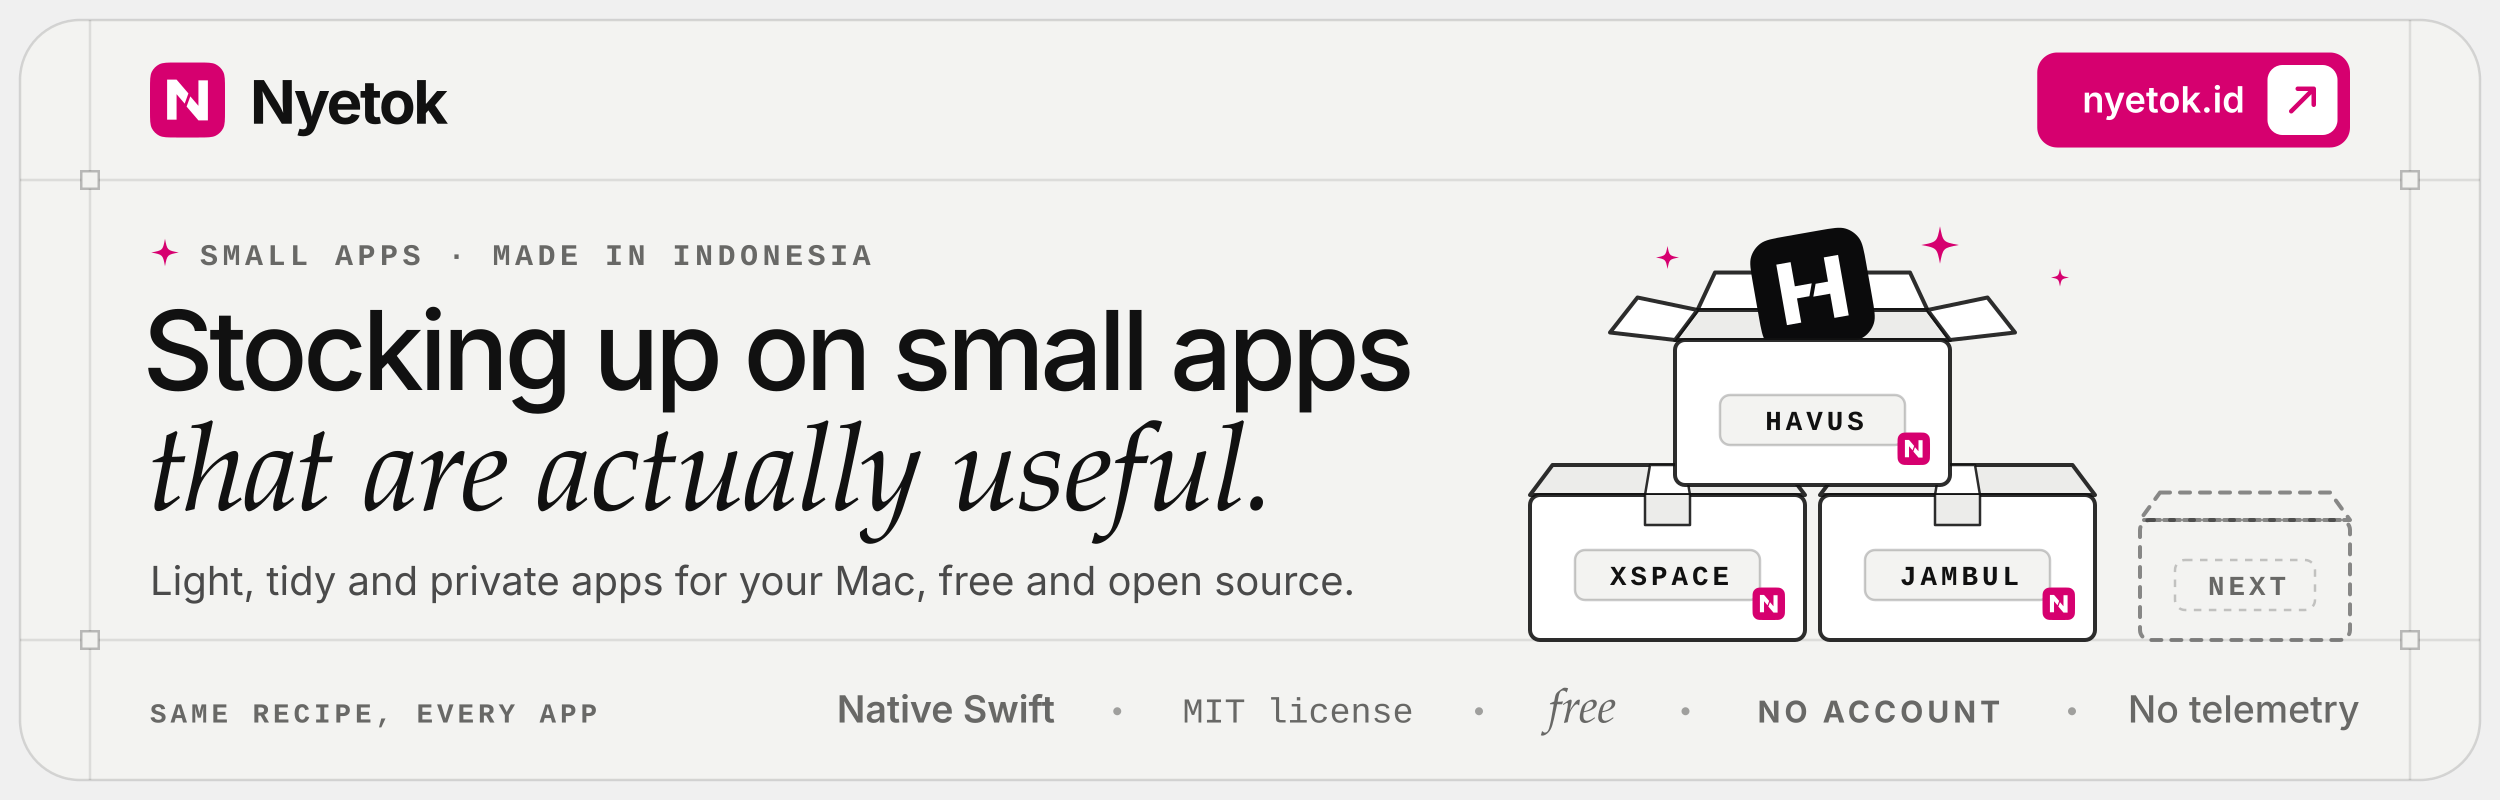
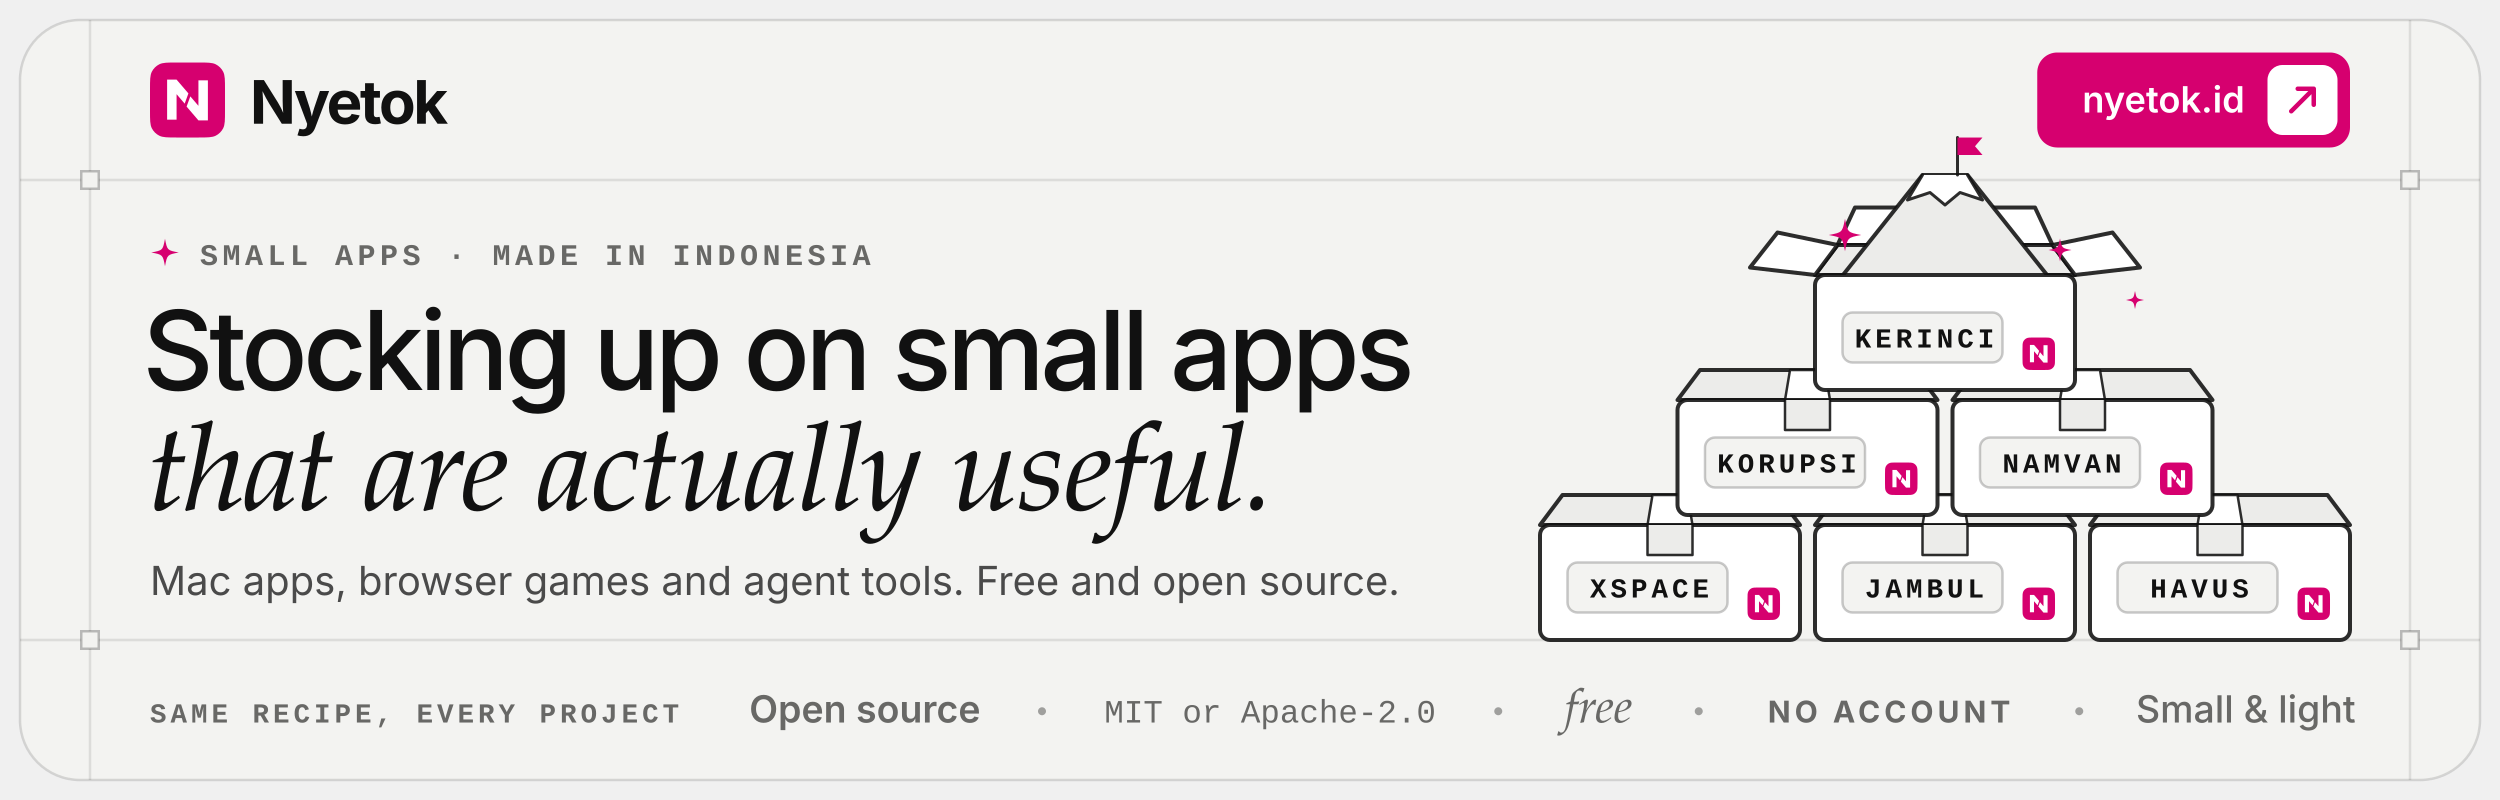
- <svg xmlns="http://www.w3.org/2000/svg" width="1000" height="320" viewBox="0 0 1000 320" role="img" aria-label="Nyetok: stocking up on small apps that are actually useful. Light, tidy and private apps for your Mac, free and open source, made in Indonesia. The same recipe in every app: native Swift, MIT license, free, no account, no telemetry. nyetok.id">
+ <svg xmlns="http://www.w3.org/2000/svg" width="1000" height="320" viewBox="0 0 1000 320" role="img" aria-label="Nyetok: stocking up on small apps that are actually useful. Mac apps, browser games and agent tools, free and open source, made in Indonesia. The same recipe in every project: open source under MIT or Apache-2.0, free, no account, small and light. nyetok.id">
  <style>text{font-family:"Inter",-apple-system,BlinkMacSystemFont,"Segoe UI","Noto Sans",Helvetica,Arial,sans-serif}.mono{font-family:ui-monospace,SFMono-Regular,"SF Mono",Menlo,Consolas,"Liberation Mono",monospace}.serif{font-family:"Instrument Serif","Iowan Old Style","Palatino Linotype",Palatino,Georgia,serif;font-style:italic}.grow{transform-box:fill-box;transform-origin:center}@media (prefers-reduced-motion:reduce){*{animation:none!important}}@keyframes bob{0%,100%{transform:translateY(0)}50%{transform:translateY(-4px)}}.bob{animation:bob 3.6s ease-in-out infinite}@keyframes tw{0%,100%{opacity:.3;transform:scale(.55)}50%{opacity:1;transform:scale(1)}}.tw{animation:tw 2.8s ease-in-out infinite both}</style>
  <defs>
    <clipPath id="c">
      <rect x="8" y="8" width="984" height="304" rx="24" />
    </clipPath>
  </defs>
  <rect x="8" y="8" width="984" height="304" rx="24" fill="#f3f3f1" stroke="#111111" stroke-opacity="0.14" />
  <g clip-path="url(#c)" fill="none" stroke="#111111" stroke-opacity="0.1">
    <path d="M36 8V312" />
    <path d="M964 8V312" />
    <path d="M8 72H992" />
    <path d="M8 256H992" />
  </g>
  <rect x="32.5" y="68.5" width="7" height="7" fill="#f3f3f1" stroke="#111111" stroke-opacity="0.26" />
  <rect x="32.5" y="252.5" width="7" height="7" fill="#f3f3f1" stroke="#111111" stroke-opacity="0.26" />
  <rect x="960.5" y="68.5" width="7" height="7" fill="#f3f3f1" stroke="#111111" stroke-opacity="0.26" />
  <rect x="960.5" y="252.5" width="7" height="7" fill="#f3f3f1" stroke="#111111" stroke-opacity="0.26" />
  <g transform="translate(60 25) scale(0.03641) translate(-100 -100)">
    <path d="M396.64 100h230.72c103.83 0 155.75 0 195.41 20.21a185.4 185.4 0 0 1 81.02 81.02C924 240.89 924 292.81 924 396.64v230.72c0 103.83 0 155.75-20.21 195.41a185.4 185.4 0 0 1-81.02 81.02C783.11 924 731.19 924 627.36 924H396.64c-103.83 0-155.75 0-195.41-20.21a185.4 185.4 0 0 1-81.02-81.02C100 783.11 100 731.19 100 627.36V396.64c0-103.83 0-155.75 20.21-195.41a185.4 185.4 0 0 1 81.02-81.02C240.89 100 292.81 100 396.64 100Z" fill="#d6006f" />
    <path d="M288 728V288h104l129.98 151.64-40.88 112.31L392 448v280ZM736 296v440H632L502.02 584.36l40.88-112.31L632 576V296Z" fill="#fff" />
  </g>
  <text x="100" y="49.5" font-size="24" fill="#111111" font-weight="650" letter-spacing="-0.96">Nyetok</text>
  <rect x="814.9" y="21" width="125.1" height="38" rx="8" fill="#d6006f" />
  <text x="832.909" y="45" font-size="14.5" fill="#fff" font-weight="600">nyetok.id</text>
  <rect x="907.0" y="26" width="28" height="28" rx="6" fill="#fff" />
  <path d="M916.5 44.5L925.5 35.5M919.1 35.5H925.5V41.9" fill="none" stroke="#d6006f" stroke-width="1.8" stroke-linecap="round" stroke-linejoin="round" />
  <path d="M66 95.5C66.88 100.12 66.88 100.12 71.5 101C66.88 101.88 66.88 101.88 66 106.5C65.12 101.88 65.12 101.88 60.5 101C65.12 100.12 65.12 100.12 66 95.5Z" fill="#d6006f" />
  <text x="80" y="106" font-size="12" fill="#686866" class="mono" font-weight="600" letter-spacing="1.8">SMALL APPS · MADE IN INDONESIA</text>
  <text x="57" y="156" font-size="44" fill="#111111" font-weight="500" letter-spacing="-1.76">Stocking up on small apps</text>
  <text x="59" y="204" font-size="49" fill="#111111" class="serif" letter-spacing="-0.4">that are actually useful.</text>
-   <text x="60" y="238" font-size="16" fill="#4a4a4a">Light, tidy and private apps for your Mac, free and open source.</text>
-   <text x="60" y="289" font-size="11" fill="#686866" class="mono" font-weight="600" letter-spacing="1.6">SAME RECIPE, EVERY APP</text>
-   <text x="378.364" y="289" font-size="15" fill="#686866" font-weight="600" text-anchor="middle">Native Swift</text>
-   <circle cx="446.9" cy="284.5" r="1.6" fill="#686866" fill-opacity=".6" />
-   <text x="519.213" y="289" font-size="14" fill="#686866" class="mono" text-anchor="middle">MIT license</text>
-   <circle cx="591.6" cy="284.5" r="1.6" fill="#686866" fill-opacity=".6" />
-   <text x="632.899" y="289" font-size="19" fill="#686866" class="serif" text-anchor="middle">free</text>
-   <circle cx="674.2" cy="284.5" r="1.6" fill="#686866" fill-opacity=".6" />
-   <text x="751.539" y="289" font-size="12" fill="#686866" font-weight="700" letter-spacing="1.6" text-anchor="middle">NO ACCOUNT</text>
-   <circle cx="828.8" cy="284.5" r="1.6" fill="#686866" fill-opacity=".6" />
-   <text x="897.49" y="289" font-size="15" fill="#686866" font-weight="500" text-anchor="middle">No telemetry</text>
-   <path d="M621 186H713L722 198H612Z" fill="#ececea" stroke="#111111" stroke-opacity="0.88" stroke-width="1.6" stroke-linejoin="round" stroke-linecap="round" />
-   <path d="M660 186H674L676 198H658Z" fill="#ffffff" stroke="#111111" stroke-opacity="0.88" stroke-width="1" stroke-linejoin="round" stroke-linecap="round" />
-   <rect x="612" y="198" width="110" height="58" rx="4" fill="#ffffff" stroke="#111111" stroke-opacity="0.88" stroke-width="1.6" stroke-linejoin="round" stroke-linecap="round" />
-   <path d="M658 198V210H676V198" fill="#ececea" stroke="#111111" stroke-opacity="0.88" stroke-width="1" stroke-linejoin="round" stroke-linecap="round" />
-   <rect x="630" y="220" width="74" height="20" rx="4" fill="#f3f3f1" stroke="#111111" stroke-opacity="0.22" />
-   <text x="667.8" y="234" font-size="11" fill="#111111" class="mono" font-weight="700" letter-spacing="1.6" text-anchor="middle">XSPACE</text>
-   <g transform="translate(701 235) scale(0.01578) translate(-100 -100)">
+   <text x="60" y="238" font-size="16" fill="#4a4a4a">Mac apps, browser games and agent tools. Free and open source.</text>
+   <text x="60" y="289" font-size="11" fill="#686866" class="mono" font-weight="600" letter-spacing="1.6">SAME RECIPE, EVERY PROJECT</text>
+   <text x="345.943" y="289" font-size="15" fill="#686866" font-weight="600" text-anchor="middle">Open source</text>
+   <circle cx="416.8" cy="284.5" r="1.6" fill="#686866" fill-opacity=".6" />
+   <text x="508.048" y="289" font-size="13" fill="#686866" class="mono" text-anchor="middle">MIT or Apache-2.0</text>
+   <circle cx="599.3" cy="284.5" r="1.6" fill="#686866" fill-opacity=".6" />
+   <text x="639.41" y="289" font-size="19" fill="#686866" class="serif" text-anchor="middle">free</text>
+   <circle cx="679.5" cy="284.5" r="1.6" fill="#686866" fill-opacity=".6" />
+   <text x="755.628" y="289" font-size="12" fill="#686866" font-weight="700" letter-spacing="1.6" text-anchor="middle">NO ACCOUNT</text>
+   <circle cx="831.7" cy="284.5" r="1.6" fill="#686866" fill-opacity=".6" />
+   <text x="898.322" y="289" font-size="15" fill="#686866" font-weight="500" text-anchor="middle">Small &amp; light</text>
+   <path d="M625 198H711L720 210H616Z" fill="#ececea" stroke="#111111" stroke-opacity="0.88" stroke-width="1.6" stroke-linejoin="round" stroke-linecap="round" />
+   <path d="M661 198H675L677 210H659Z" fill="#ffffff" stroke="#111111" stroke-opacity="0.88" stroke-width="1" stroke-linejoin="round" stroke-linecap="round" />
+   <rect x="616" y="210" width="104" height="46" rx="4" fill="#ffffff" stroke="#111111" stroke-opacity="0.88" stroke-width="1.6" stroke-linejoin="round" stroke-linecap="round" />
+   <path d="M659 210V222H677V210" fill="#ececea" stroke="#111111" stroke-opacity="0.88" stroke-width="1" stroke-linejoin="round" stroke-linecap="round" />
+   <rect x="627" y="225" width="64" height="20" rx="4" fill="#f3f3f1" stroke="#111111" stroke-opacity="0.22" />
+   <text x="659.8" y="239" font-size="11" fill="#111111" class="mono" font-weight="700" letter-spacing="1.6" text-anchor="middle">XSPACE</text>
+   <g transform="translate(699 235) scale(0.01578) translate(-100 -100)">
    <path d="M396.64 100h230.72c103.83 0 155.75 0 195.41 20.21a185.4 185.4 0 0 1 81.02 81.02C924 240.89 924 292.81 924 396.64v230.72c0 103.83 0 155.75-20.21 195.41a185.4 185.4 0 0 1-81.02 81.02C783.11 924 731.19 924 627.36 924H396.64c-103.83 0-155.75 0-195.41-20.21a185.4 185.4 0 0 1-81.02-81.02C100 783.11 100 731.19 100 627.36V396.64c0-103.83 0-155.75 20.21-195.41a185.4 185.4 0 0 1 81.02-81.02C240.89 100 292.81 100 396.64 100Z" fill="#d6006f" />
    <path d="M288 728V288h104l129.98 151.64-40.88 112.31L392 448v280ZM736 296v440H632L502.02 584.36l40.88-112.31L632 576V296Z" fill="#fff" />
  </g>
-   <path d="M737 186H829L838 198H728Z" fill="#ececea" stroke="#111111" stroke-opacity="0.88" stroke-width="1.6" stroke-linejoin="round" stroke-linecap="round" />
-   <path d="M776 186H790L792 198H774Z" fill="#ffffff" stroke="#111111" stroke-opacity="0.88" stroke-width="1" stroke-linejoin="round" stroke-linecap="round" />
-   <rect x="728" y="198" width="110" height="58" rx="4" fill="#ffffff" stroke="#111111" stroke-opacity="0.88" stroke-width="1.6" stroke-linejoin="round" stroke-linecap="round" />
-   <path d="M774 198V210H792V198" fill="#ececea" stroke="#111111" stroke-opacity="0.88" stroke-width="1" stroke-linejoin="round" stroke-linecap="round" />
-   <rect x="746" y="220" width="74" height="20" rx="4" fill="#f3f3f1" stroke="#111111" stroke-opacity="0.22" />
-   <text x="783.8" y="234" font-size="11" fill="#111111" class="mono" font-weight="700" letter-spacing="1.6" text-anchor="middle">JAMBUL</text>
-   <g transform="translate(817 235) scale(0.01578) translate(-100 -100)">
+   <path d="M735 198H821L830 210H726Z" fill="#ececea" stroke="#111111" stroke-opacity="0.88" stroke-width="1.6" stroke-linejoin="round" stroke-linecap="round" />
+   <path d="M771 198H785L787 210H769Z" fill="#ffffff" stroke="#111111" stroke-opacity="0.88" stroke-width="1" stroke-linejoin="round" stroke-linecap="round" />
+   <rect x="726" y="210" width="104" height="46" rx="4" fill="#ffffff" stroke="#111111" stroke-opacity="0.88" stroke-width="1.6" stroke-linejoin="round" stroke-linecap="round" />
+   <path d="M769 210V222H787V210" fill="#ececea" stroke="#111111" stroke-opacity="0.88" stroke-width="1" stroke-linejoin="round" stroke-linecap="round" />
+   <rect x="737" y="225" width="64" height="20" rx="4" fill="#f3f3f1" stroke="#111111" stroke-opacity="0.22" />
+   <text x="769.8" y="239" font-size="11" fill="#111111" class="mono" font-weight="700" letter-spacing="1.6" text-anchor="middle">JAMBUL</text>
+   <g transform="translate(809 235) scale(0.01578) translate(-100 -100)">
    <path d="M396.64 100h230.72c103.83 0 155.75 0 195.41 20.21a185.4 185.4 0 0 1 81.02 81.02C924 240.89 924 292.81 924 396.64v230.72c0 103.83 0 155.75-20.21 195.41a185.4 185.4 0 0 1-81.02 81.02C783.11 924 731.19 924 627.36 924H396.64c-103.83 0-155.75 0-195.41-20.21a185.4 185.4 0 0 1-81.02-81.02C100 783.11 100 731.19 100 627.36V396.64c0-103.83 0-155.75 20.21-195.41a185.4 185.4 0 0 1 81.02-81.02C240.89 100 292.81 100 396.64 100Z" fill="#d6006f" />
    <path d="M288 728V288h104l129.98 151.64-40.88 112.31L392 448v280ZM736 296v440H632L502.02 584.36l40.88-112.31L632 576V296Z" fill="#fff" />
  </g>
-   <path d="M679 124H771L764 109H686Z" fill="#ffffff" stroke="#111111" stroke-opacity="0.88" stroke-width="1.6" stroke-linejoin="round" stroke-linecap="round" />
-   <path d="M679 124H771L780 136H670Z" fill="#ececea" stroke="#111111" stroke-opacity="0.88" stroke-width="1.6" stroke-linejoin="round" stroke-linecap="round" />
-   <g class="bob">
-     <g transform="rotate(-10 725 116)">
-       <g transform="translate(702 93) scale(0.05583) translate(-100 -100)">
-         <path d="M396.64 100h230.72c103.83 0 155.75 0 195.41 20.21a185.4 185.4 0 0 1 81.02 81.02C924 240.89 924 292.81 924 396.64v230.72c0 103.83 0 155.75-20.21 195.41a185.4 185.4 0 0 1-81.02 81.02C783.11 924 731.19 924 627.36 924H396.64c-103.83 0-155.75 0-195.41-20.21a185.4 185.4 0 0 1-81.02-81.02C100 783.11 100 731.19 100 627.36V396.64c0-103.83 0-155.75 20.21-195.41a185.4 185.4 0 0 1 81.02-81.02C240.89 100 292.81 100 396.64 100Z" fill="#0b0b0c" />
-         <path d="M288 288H392V464H514.57L482.54 552H392V728H288ZM736 736H632V560H509.43L541.46 472H632V296H736Z" fill="#fff" />
-       </g>
-     </g>
-   </g>
-   <path d="M670 136L679 124L655 119L644 133Z" fill="#ffffff" stroke="#111111" stroke-opacity="0.88" stroke-width="1.6" stroke-linejoin="round" stroke-linecap="round" />
-   <path d="M780 136L771 124L795 119L806 133Z" fill="#ffffff" stroke="#111111" stroke-opacity="0.88" stroke-width="1.6" stroke-linejoin="round" stroke-linecap="round" />
-   <rect x="670" y="136" width="110" height="58" rx="4" fill="#ffffff" stroke="#111111" stroke-opacity="0.88" stroke-width="1.6" stroke-linejoin="round" stroke-linecap="round" />
-   <rect x="688" y="158" width="74" height="20" rx="4" fill="#f3f3f1" stroke="#111111" stroke-opacity="0.22" />
-   <text x="725.8" y="172" font-size="11" fill="#111111" class="mono" font-weight="700" letter-spacing="1.6" text-anchor="middle">HAVUS</text>
-   <g transform="translate(759 173) scale(0.01578) translate(-100 -100)">
+   <path d="M845 198H931L940 210H836Z" fill="#ececea" stroke="#111111" stroke-opacity="0.88" stroke-width="1.6" stroke-linejoin="round" stroke-linecap="round" />
+   <path d="M881 198H895L897 210H879Z" fill="#ffffff" stroke="#111111" stroke-opacity="0.88" stroke-width="1" stroke-linejoin="round" stroke-linecap="round" />
+   <rect x="836" y="210" width="104" height="46" rx="4" fill="#ffffff" stroke="#111111" stroke-opacity="0.88" stroke-width="1.6" stroke-linejoin="round" stroke-linecap="round" />
+   <path d="M879 210V222H897V210" fill="#ececea" stroke="#111111" stroke-opacity="0.88" stroke-width="1" stroke-linejoin="round" stroke-linecap="round" />
+   <rect x="847" y="225" width="64" height="20" rx="4" fill="#f3f3f1" stroke="#111111" stroke-opacity="0.22" />
+   <text x="879.8" y="239" font-size="11" fill="#111111" class="mono" font-weight="700" letter-spacing="1.6" text-anchor="middle">HAVUS</text>
+   <g transform="translate(919 235) scale(0.01578) translate(-100 -100)">
    <path d="M396.64 100h230.72c103.83 0 155.75 0 195.41 20.21a185.4 185.4 0 0 1 81.02 81.02C924 240.89 924 292.81 924 396.64v230.72c0 103.83 0 155.75-20.21 195.41a185.4 185.4 0 0 1-81.02 81.02C783.11 924 731.19 924 627.36 924H396.64c-103.83 0-155.75 0-195.41-20.21a185.4 185.4 0 0 1-81.02-81.02C100 783.11 100 731.19 100 627.36V396.64c0-103.83 0-155.75 20.21-195.41a185.4 185.4 0 0 1 81.02-81.02C240.89 100 292.81 100 396.64 100Z" fill="#d6006f" />
    <path d="M288 728V288h104l129.98 151.64-40.88 112.31L392 448v280ZM736 296v440H632L502.02 584.36l40.88-112.31L632 576V296Z" fill="#fff" />
  </g>
-   <path d="M776 90.5C777.2 96.8 777.2 96.8 783.5 98C777.2 99.2 777.2 99.2 776 105.5C774.8 99.2 774.8 99.2 768.5 98C774.8 96.8 774.8 96.8 776 90.5Z" fill="#d6006f" class="grow tw" style="animation-delay:0s" />
-   <path d="M667 98.4C667.736 102.264 667.736 102.264 671.6 103C667.736 103.736 667.736 103.736 667 107.6C666.264 103.736 666.264 103.736 662.4 103C666.264 102.264 666.264 102.264 667 98.4Z" fill="#d6006f" class="grow tw" style="animation-delay:0.8s" />
-   <path d="M824 107.4C824.576 110.424 824.576 110.424 827.6 111C824.576 111.576 824.576 111.576 824 114.6C823.424 111.576 823.424 111.576 820.4 111C823.424 110.424 823.424 110.424 824 107.4Z" fill="#d6006f" class="grow tw" style="animation-delay:1.5s" />
-   <path d="M864 197H932L940 208H856Z" fill="none" stroke="#111111" stroke-opacity="0.48" stroke-width="1.6" stroke-linejoin="round" stroke-linecap="round" stroke-dasharray="4 4" />
-   <rect x="856" y="208" width="84" height="48" rx="4" fill="none" stroke="#111111" stroke-opacity="0.48" stroke-width="1.6" stroke-linejoin="round" stroke-linecap="round" stroke-dasharray="4 4" />
-   <rect x="870" y="224" width="56" height="20" rx="4" fill="#f3f3f1" stroke="#111111" stroke-opacity="0.22" stroke-dasharray="3 3" />
-   <text x="898.8" y="238" font-size="11" fill="#686866" class="mono" font-weight="700" letter-spacing="1.6" text-anchor="middle">NEXT</text>
+   <path d="M680 148H766L775 160H671Z" fill="#ececea" stroke="#111111" stroke-opacity="0.88" stroke-width="1.6" stroke-linejoin="round" stroke-linecap="round" />
+   <path d="M716 148H730L732 160H714Z" fill="#ffffff" stroke="#111111" stroke-opacity="0.88" stroke-width="1" stroke-linejoin="round" stroke-linecap="round" />
+   <rect x="671" y="160" width="104" height="46" rx="4" fill="#ffffff" stroke="#111111" stroke-opacity="0.88" stroke-width="1.6" stroke-linejoin="round" stroke-linecap="round" />
+   <path d="M714 160V172H732V160" fill="#ececea" stroke="#111111" stroke-opacity="0.88" stroke-width="1" stroke-linejoin="round" stroke-linecap="round" />
+   <rect x="682" y="175" width="64" height="20" rx="4" fill="#f3f3f1" stroke="#111111" stroke-opacity="0.22" />
+   <text x="714.8" y="189" font-size="11" fill="#111111" class="mono" font-weight="700" letter-spacing="1.6" text-anchor="middle">KORUPSI</text>
+   <g transform="translate(754 185) scale(0.01578) translate(-100 -100)">
+     <path d="M396.64 100h230.72c103.83 0 155.75 0 195.41 20.21a185.4 185.4 0 0 1 81.02 81.02C924 240.89 924 292.81 924 396.64v230.72c0 103.83 0 155.75-20.21 195.41a185.4 185.4 0 0 1-81.02 81.02C783.11 924 731.19 924 627.36 924H396.64c-103.83 0-155.75 0-195.41-20.21a185.4 185.4 0 0 1-81.02-81.02C100 783.11 100 731.19 100 627.36V396.64c0-103.83 0-155.75 20.21-195.41a185.4 185.4 0 0 1 81.02-81.02C240.89 100 292.81 100 396.64 100Z" fill="#d6006f" />
+     <path d="M288 728V288h104l129.98 151.64-40.88 112.31L392 448v280ZM736 296v440H632L502.02 584.36l40.88-112.31L632 576V296Z" fill="#fff" />
+   </g>
+   <path d="M790 148H876L885 160H781Z" fill="#ececea" stroke="#111111" stroke-opacity="0.88" stroke-width="1.6" stroke-linejoin="round" stroke-linecap="round" />
+   <path d="M826 148H840L842 160H824Z" fill="#ffffff" stroke="#111111" stroke-opacity="0.88" stroke-width="1" stroke-linejoin="round" stroke-linecap="round" />
+   <rect x="781" y="160" width="104" height="46" rx="4" fill="#ffffff" stroke="#111111" stroke-opacity="0.88" stroke-width="1.6" stroke-linejoin="round" stroke-linecap="round" />
+   <path d="M824 160V172H842V160" fill="#ececea" stroke="#111111" stroke-opacity="0.88" stroke-width="1" stroke-linejoin="round" stroke-linecap="round" />
+   <rect x="792" y="175" width="64" height="20" rx="4" fill="#f3f3f1" stroke="#111111" stroke-opacity="0.22" />
+   <text x="824.8" y="189" font-size="11" fill="#111111" class="mono" font-weight="700" letter-spacing="1.6" text-anchor="middle">NAMVAN</text>
+   <g transform="translate(864 185) scale(0.01578) translate(-100 -100)">
+     <path d="M396.64 100h230.72c103.83 0 155.75 0 195.41 20.21a185.4 185.4 0 0 1 81.02 81.02C924 240.89 924 292.81 924 396.64v230.72c0 103.83 0 155.75-20.21 195.41a185.4 185.4 0 0 1-81.02 81.02C783.11 924 731.19 924 627.36 924H396.64c-103.83 0-155.75 0-195.41-20.21a185.4 185.4 0 0 1-81.02-81.02C100 783.11 100 731.19 100 627.36V396.64c0-103.83 0-155.75 20.21-195.41a185.4 185.4 0 0 1 81.02-81.02C240.89 100 292.81 100 396.64 100Z" fill="#d6006f" />
+     <path d="M288 728V288h104l129.98 151.64-40.88 112.31L392 448v280ZM736 296v440H632L502.02 584.36l40.88-112.31L632 576V296Z" fill="#fff" />
+   </g>
+   <path d="M735 98H821L814 83H742Z" fill="#ffffff" stroke="#111111" stroke-opacity="0.88" stroke-width="1.6" stroke-linejoin="round" stroke-linecap="round" />
+   <path d="M735 98H821L830 110H726Z" fill="#ececea" stroke="#111111" stroke-opacity="0.88" stroke-width="1.6" stroke-linejoin="round" stroke-linecap="round" />
+   <g class="bob">
+     <path d="M734 114L769 70H787L822 114Z" fill="#ececea" stroke="#111111" stroke-opacity="0.88" stroke-width="1.6" stroke-linejoin="round" stroke-linecap="round" />
+     <path d="M769 70L763 80L772 77L778 82L784 77L793 80L787 70" fill="#ffffff" stroke="#111111" stroke-opacity="0.88" stroke-width="1.2" stroke-linejoin="round" stroke-linecap="round" />
+     <path d="M783 70V55" fill="none" stroke="#111111" stroke-opacity="0.88" stroke-width="1.2" stroke-linejoin="round" stroke-linecap="round" />
+     <path d="M783 55h10l-3 3.5 3 3.5h-10Z" fill="#d6006f" />
+   </g>
+   <path d="M726 110L735 98L711 93L700 107Z" fill="#ffffff" stroke="#111111" stroke-opacity="0.88" stroke-width="1.6" stroke-linejoin="round" stroke-linecap="round" />
+   <path d="M830 110L821 98L845 93L856 107Z" fill="#ffffff" stroke="#111111" stroke-opacity="0.88" stroke-width="1.6" stroke-linejoin="round" stroke-linecap="round" />
+   <rect x="726" y="110" width="104" height="46" rx="4" fill="#ffffff" stroke="#111111" stroke-opacity="0.88" stroke-width="1.6" stroke-linejoin="round" stroke-linecap="round" />
+   <rect x="737" y="125" width="64" height="20" rx="4" fill="#f3f3f1" stroke="#111111" stroke-opacity="0.22" />
+   <text x="769.8" y="139" font-size="11" fill="#111111" class="mono" font-weight="700" letter-spacing="1.6" text-anchor="middle">KERINCI</text>
+   <g transform="translate(809 135) scale(0.01578) translate(-100 -100)">
+     <path d="M396.64 100h230.72c103.83 0 155.75 0 195.41 20.21a185.4 185.4 0 0 1 81.02 81.02C924 240.89 924 292.81 924 396.64v230.72c0 103.83 0 155.75-20.21 195.41a185.4 185.4 0 0 1-81.02 81.02C783.11 924 731.19 924 627.36 924H396.64c-103.83 0-155.75 0-195.41-20.21a185.4 185.4 0 0 1-81.02-81.02C100 783.11 100 731.19 100 627.36V396.64c0-103.83 0-155.75 20.21-195.41a185.4 185.4 0 0 1 81.02-81.02C240.89 100 292.81 100 396.64 100Z" fill="#d6006f" />
+     <path d="M288 728V288h104l129.98 151.64-40.88 112.31L392 448v280ZM736 296v440H632L502.02 584.36l40.88-112.31L632 576V296Z" fill="#fff" />
+   </g>
+   <path d="M738 87.5C739.04 92.96 739.04 92.96 744.5 94C739.04 95.04 739.04 95.04 738 100.5C736.96 95.04 736.96 95.04 731.5 94C736.96 92.96 736.96 92.96 738 87.5Z" fill="#d6006f" class="grow tw" style="animation-delay:0s" />
+   <path d="M824 95.4C824.736 99.264 824.736 99.264 828.6 100C824.736 100.736 824.736 100.736 824 104.6C823.264 100.736 823.264 100.736 819.4 100C823.264 99.264 823.264 99.264 824 95.4Z" fill="#d6006f" class="grow tw" style="animation-delay:0.8s" />
+   <path d="M854 116.4C854.576 119.424 854.576 119.424 857.6 120C854.576 120.576 854.576 120.576 854 123.6C853.424 120.576 853.424 120.576 850.4 120C853.424 119.424 853.424 119.424 854 116.4Z" fill="#d6006f" class="grow tw" style="animation-delay:1.5s" />
</svg>
